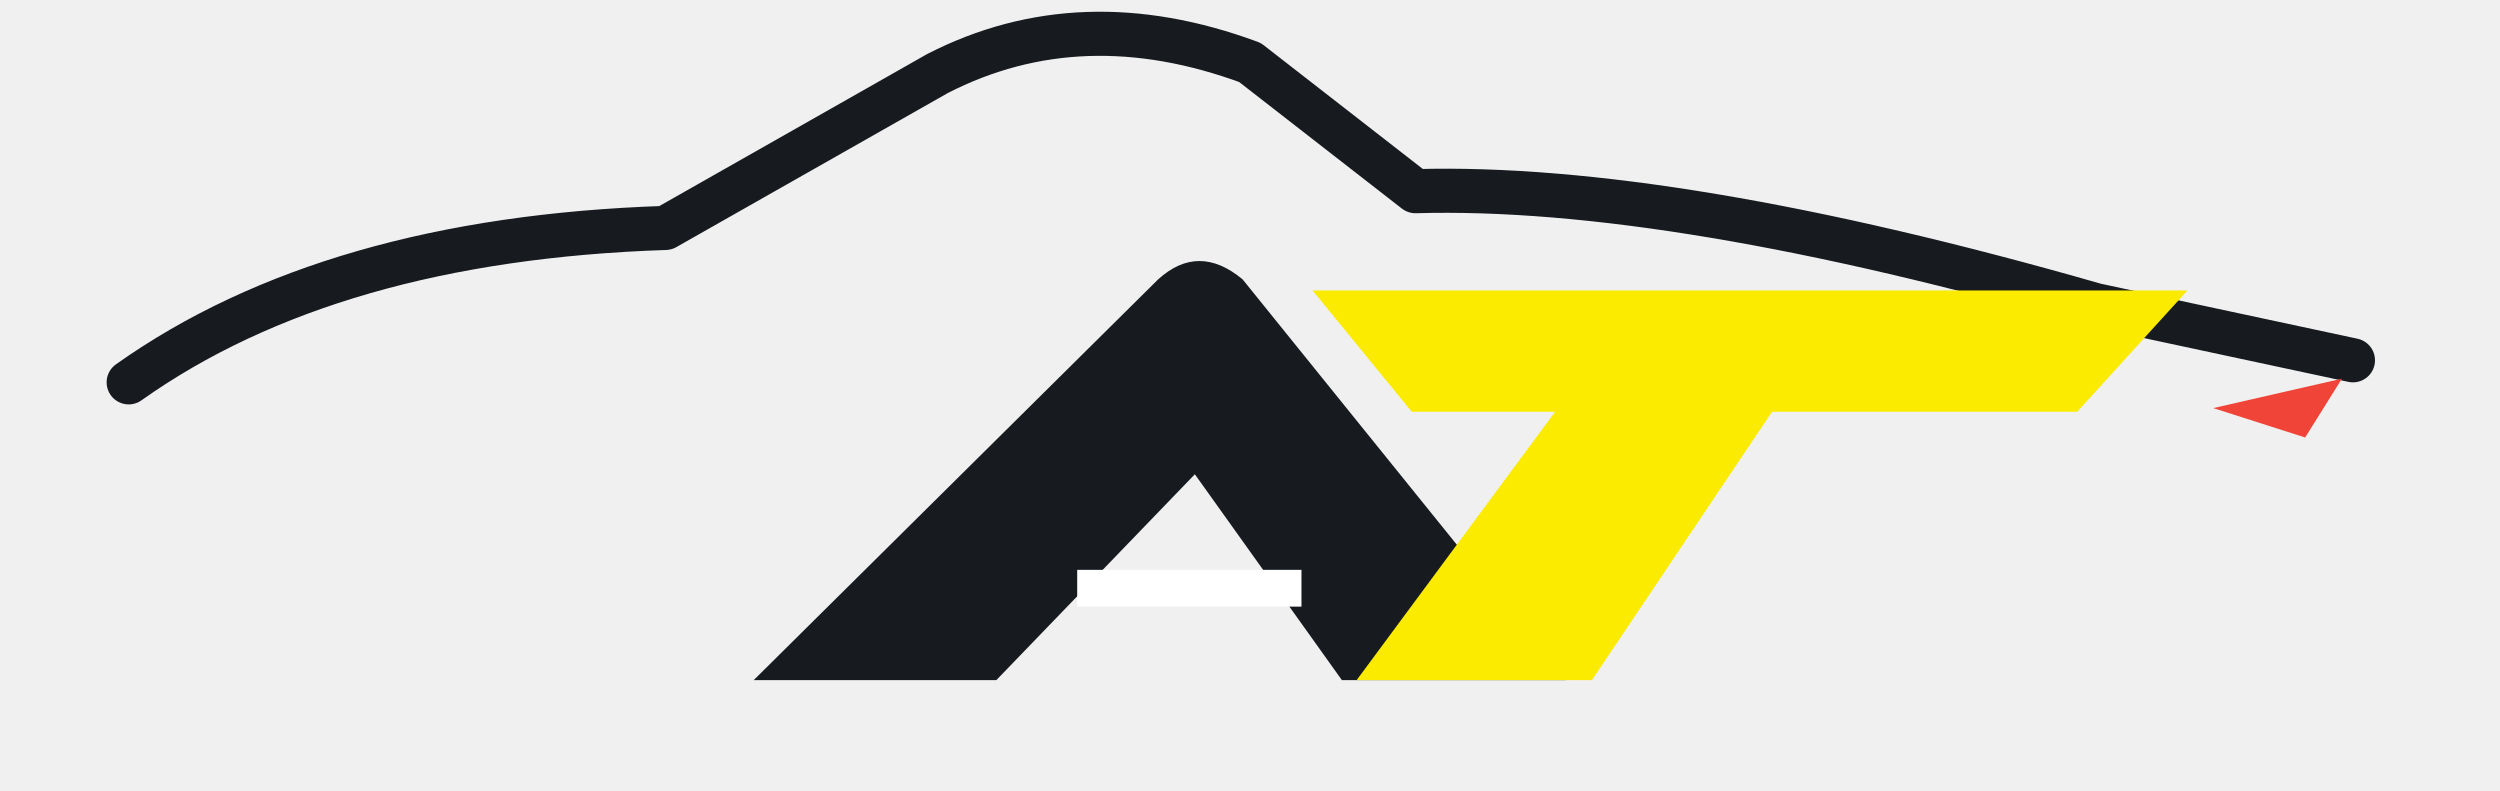
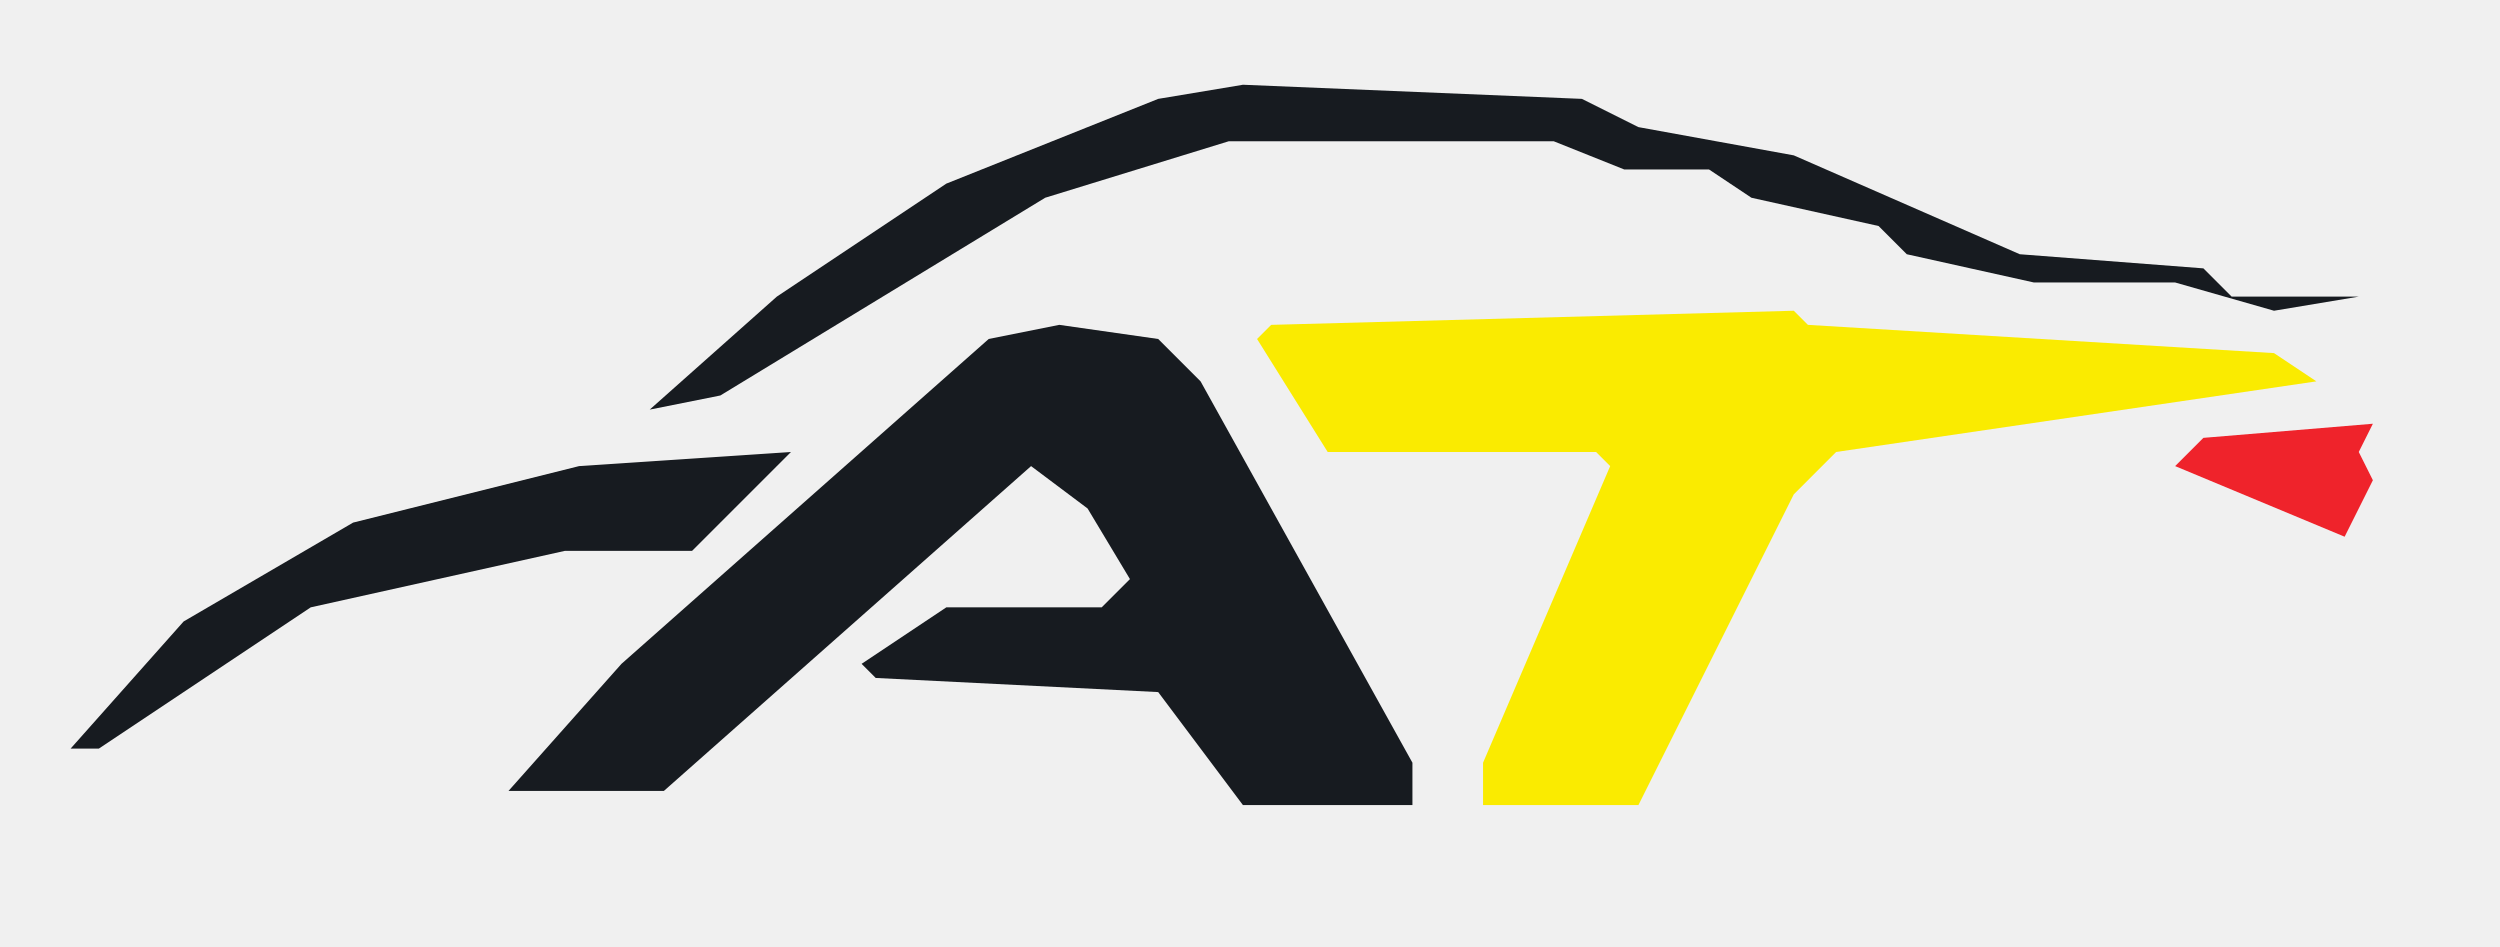
- <svg xmlns="http://www.w3.org/2000/svg" viewBox="0 0 680 215" role="img" aria-label="AutoTrampa">
-   <g style="--unused:0">
-     <path d="M35 104 Q90 65 181 62 L255 20 Q294 0 340 17 L385 52 Q455 50 570 83 L640 98" fill="none" stroke="#171B20" stroke-width="12" stroke-linecap="round" stroke-linejoin="round" />
-     <path d="M205 185 L315 76 Q326 66 338 76 L426 185 H365 L325 129 L271 185 Z" fill="#171B20" />
-     <path d="M293 160 H354" stroke="#FFFFFF" stroke-width="10" />
-     <path d="M357 79 H595 L565 112 H482 L433 185 H369 L423 112 H384 Z" fill="#FAEB00" />
-     <path d="M602 111 L637 103 L627 119 Z" fill="#F04438" />
-   </g>
+ <svg xmlns="http://www.w3.org/2000/svg" viewBox="0 0 177 67">
+   <path fill="#171B20" fill-rule="evenodd" d="M56 32 L41 33 L25 37 L13 44 L5 53 L7 53 L22 43 L40 39 L49 39ZM100 54 L85 27 L82 24 L75 23 L70 24 L44 47 L36 56 L47 56 L73 33 L77 36 L80 41 L78 43 L67 43 L61 47 L62 48 L82 49 L88 57 L100 57ZM46 29 L51 28 L74 14 L87 10 L110 10 L115 12 L121 12 L124 14 L133 16 L135 18 L144 20 L154 20 L161 22 L167 21 L158 21 L156 19 L143 18 L127 11 L116 9 L112 7 L88 6 L82 7 L67 13 L55 21Z" />
+   <path fill="#FAEB00" fill-rule="evenodd" d="M89 24 L94 32 L113 32 L114 33 L105 54 L105 57 L116 57 L127 35 L130 32 L164 27 L161 25 L128 23 L127 22 L90 23Z" />
+   <path fill="#EF232B" fill-rule="evenodd" d="M154 33 L166 38 L168 34 L167 32 L168 30 L156 31Z" />
</svg>
